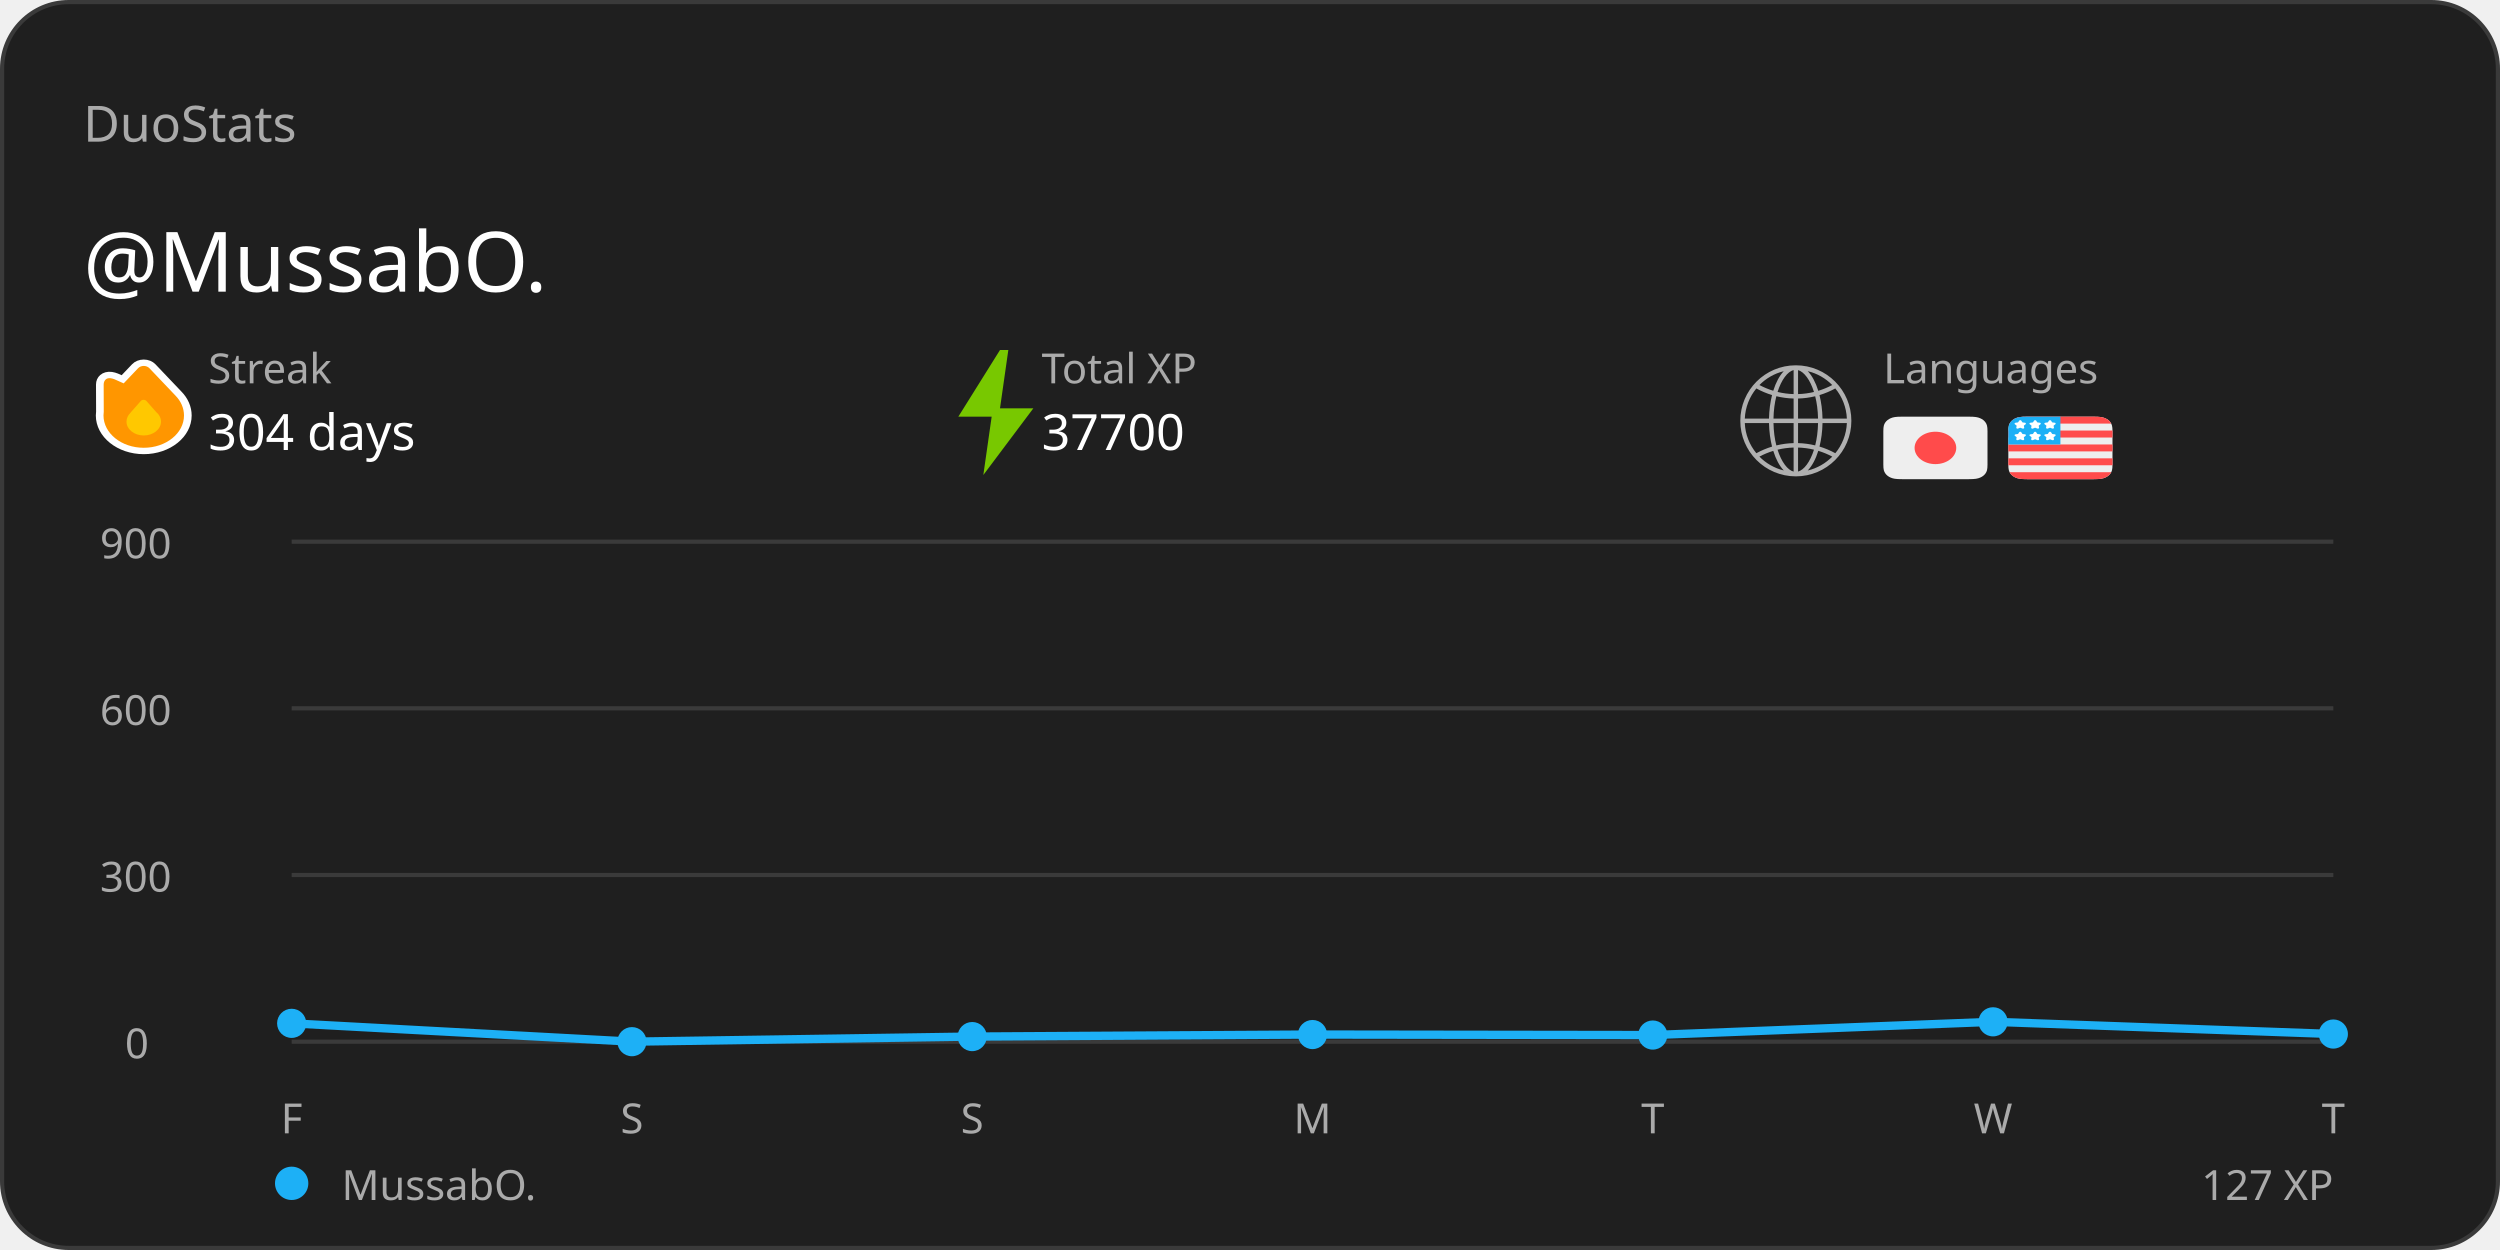
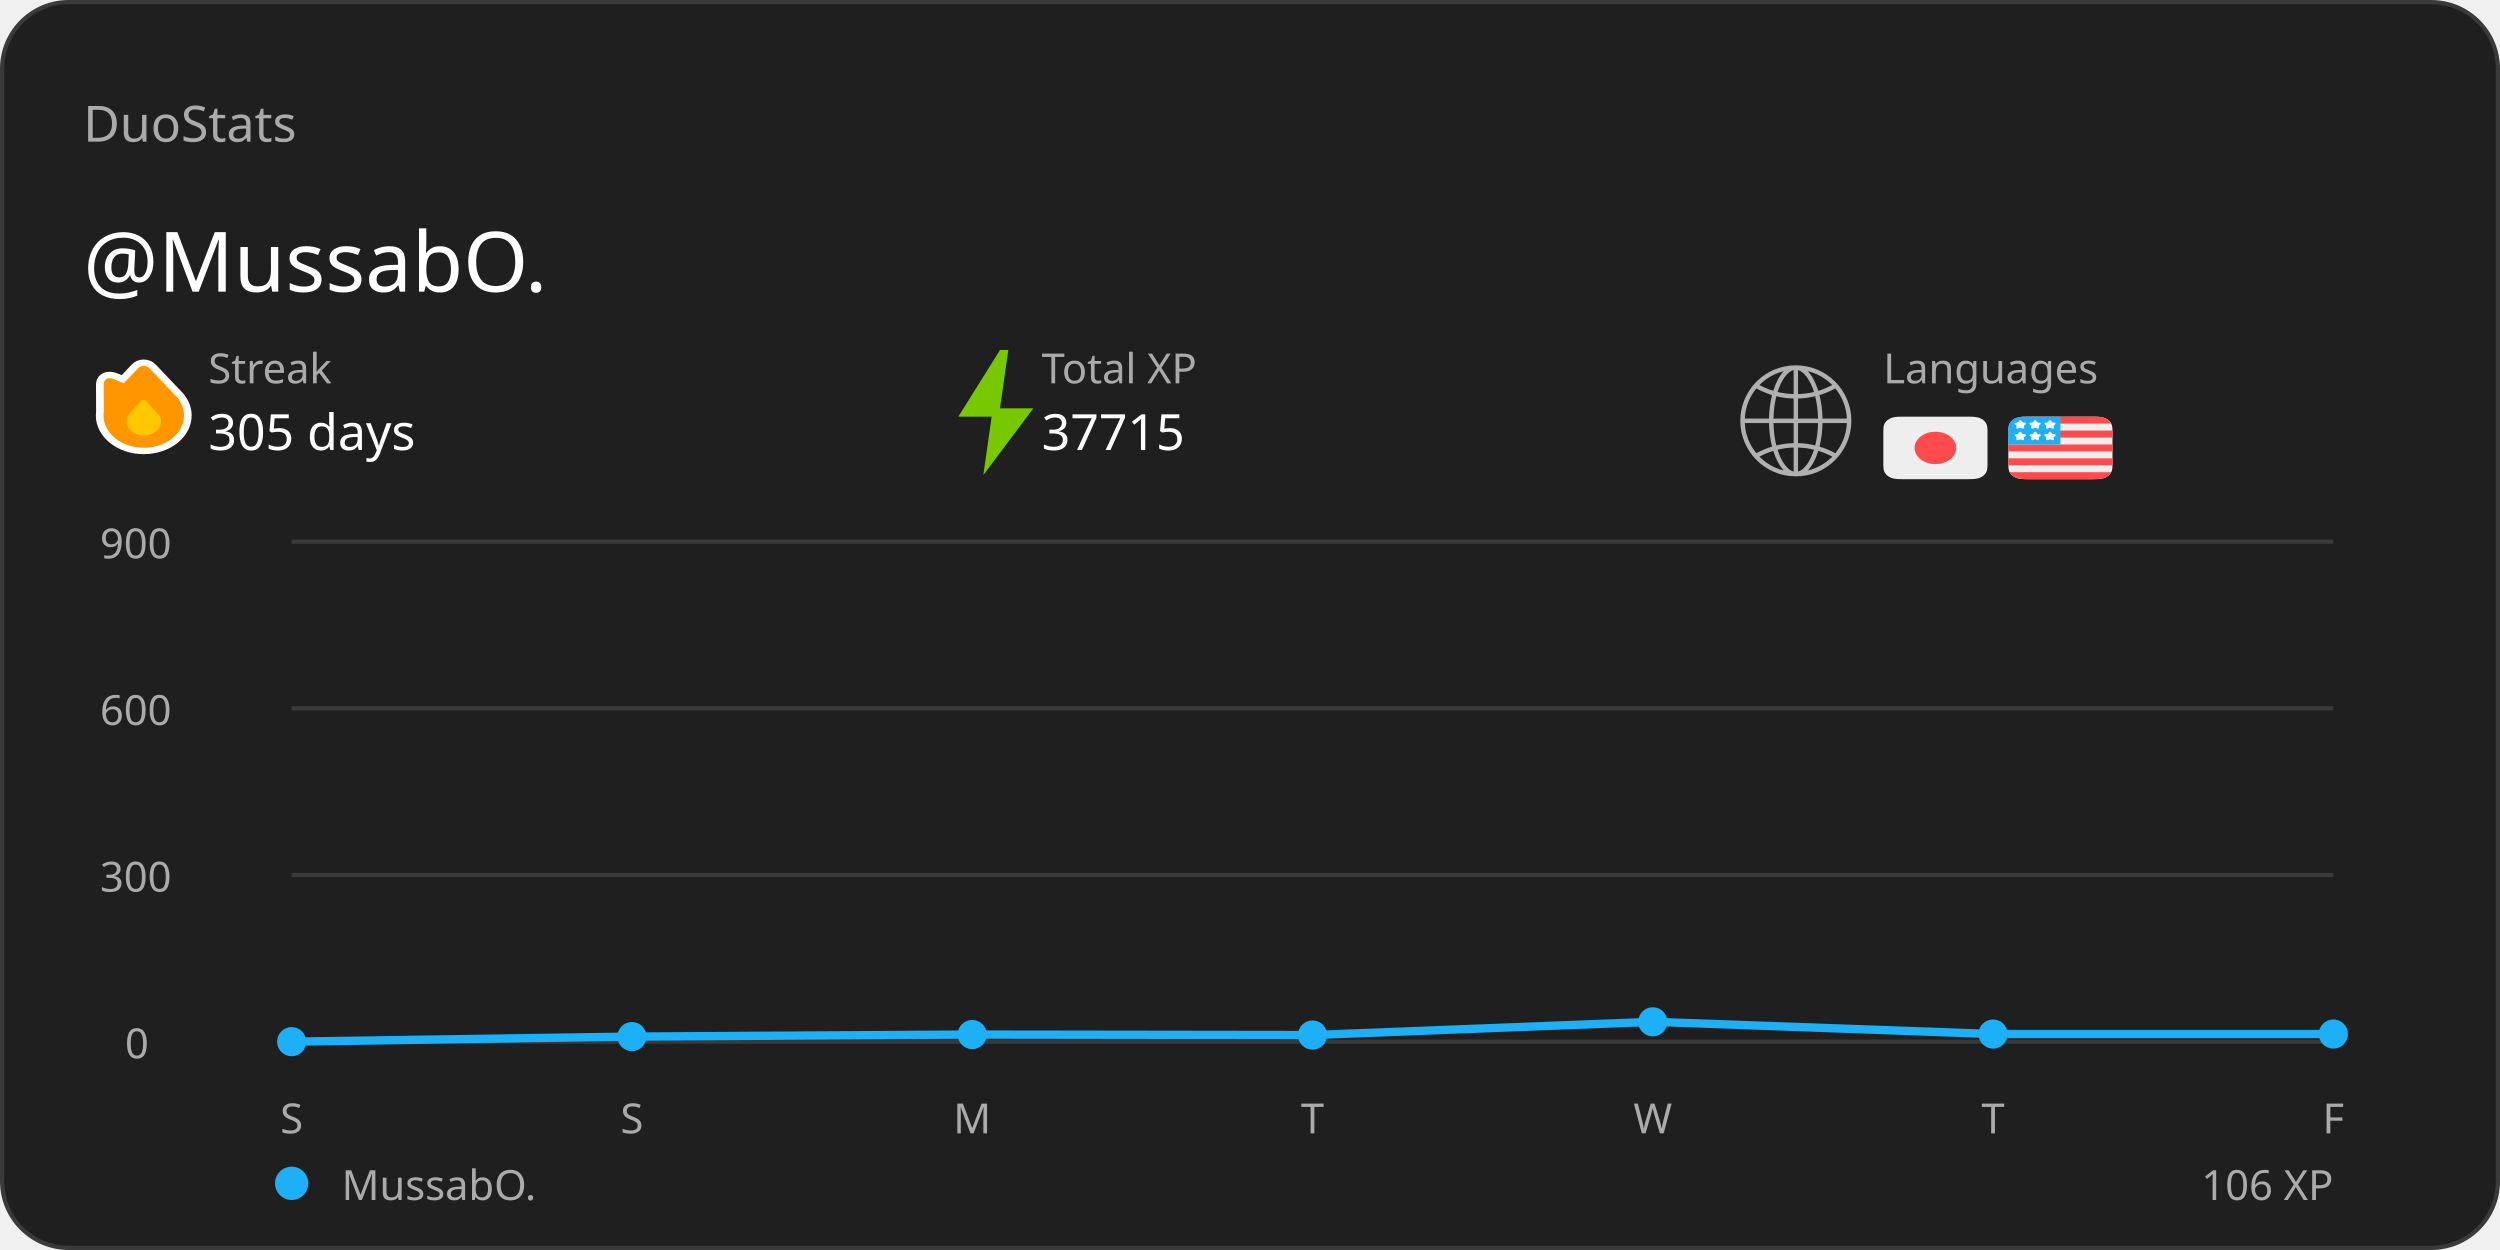
<svg xmlns="http://www.w3.org/2000/svg" width="600" height="300" viewBox="0 0 600 300">
  <rect x="0.5" y="0.5" width="599" height="299" rx="16" fill="#1F1F1F" stroke="#3A3A3A" />
  <text x="20" y="34" fill="#AAAAAA" font-size="12" font-family="DIN Round Pro, system-ui, sans-serif">DuoStats</text>
  <text x="20" y="70" fill="#FFFFFF" font-size="20" font-family="DIN Round Pro, system-ui, sans-serif">@MussabO.</text>
  <g transform="translate(23, 86) scale(0.92, 0.7666667)">
    <g id="Page-1" stroke="none" stroke-width="1" fill="none" fill-rule="evenodd">
      <g id="streak" transform="translate(1, 1)" fill-rule="nonzero">
        <g id="Group" fill="#FF9600" stroke="#FFFFFF" stroke-width="2">
          <path d="M0.068,15.675 L0.044,7.216 C0.039,5.334 1.25,3.942 3.056,4.246 C3.413,4.306 3.998,4.491 4.306,4.656 L5.997,5.561 L9.247,1.464 C9.793,0.776 10.622,0.376 11.5,0.376 C12.378,0.376 13.207,0.776 13.753,1.464 L20.523,10 C22.123,11.939 22.999,14.375 23,16.889 C23,23.034 17.843,28 11.5,28 C5.157,28 0,23.034 0,16.889 C0,16.481 0.023,16.076 0.068,15.675 Z" id="Path" />
        </g>
        <g id="Group" transform="translate(7, 11)" fill="#FFC800">
          <path d="M1.012,5.077 C1.026,5.04 1.046,5.005 1.069,4.973 L3.719,1.364 C3.893,1.127 4.17,0.987 4.464,0.987 C4.758,0.987 5.035,1.127 5.209,1.364 L7.732,4.8 C8.541,5.595 8.998,6.681 9,7.815 C9,10.208 6.985,12.148 4.5,12.148 C2.015,12.148 0,10.208 0,7.815 C0,6.776 0.38,5.823 1.012,5.077 L1.012,5.077 Z" id="Path" />
        </g>
      </g>
    </g>
  </g>
  <text x="50" y="92" fill="#AAAAAA" font-size="10" font-family="DIN Round Pro, system-ui, sans-serif">Streak</text>
-   <text x="50" y="108" fill="#FFFFFF" font-size="12" font-family="DIN Round Pro, system-ui, sans-serif">304 days</text>
+   <text x="50" y="108" fill="#FFFFFF" font-size="12" font-family="DIN Round Pro, system-ui, sans-serif">305 days</text>
  <path d="M240 84 230 100h8l-2 14 12-16h-8l2-14z" fill="#78C800" />
  <text x="250" y="92" fill="#AAAAAA" font-size="10" font-family="DIN Round Pro, system-ui, sans-serif">Total XP</text>
-   <text x="250" y="108" fill="#FFFFFF" font-size="12" font-family="DIN Round Pro, system-ui, sans-serif">37700</text>
+   <text x="250" y="108" fill="#FFFFFF" font-size="12" font-family="DIN Round Pro, system-ui, sans-serif">37715</text>
  <g transform="translate(415, 85) scale(1.0, 1.0)">
    <g id="SVGRepo_bgCarrier" stroke-width="0" />
    <g id="SVGRepo_tracerCarrier" stroke-linecap="round" stroke-linejoin="round" />
    <g id="SVGRepo_iconCarrier">
      <g id="icomoon-ignore"> </g>
      <path d="M16 2.672c-0.004 0-0.007 0-0.011 0-0.002 0-0.003 0-0.005 0-0.005 0-0.010 0.001-0.016 0.001-7.347 0.017-13.296 5.977-13.296 13.327 0 7.348 5.949 13.309 13.296 13.327 0.005 0 0.010 0.001 0.016 0.001 0.002 0 0.004 0 0.005 0 0.004 0 0.008 0 0.011 0 7.36 0 13.328-5.968 13.328-13.328s-5.968-13.328-13.328-13.328zM16.533 10.648c1.413-0.039 2.788-0.225 4.112-0.548 0.399 1.571 0.647 3.382 0.686 5.367h-4.798v-4.819zM16.533 9.582v-5.759c1.437 0.398 2.893 2.314 3.821 5.252-1.231 0.297-2.509 0.47-3.821 0.507zM15.467 3.81v5.772c-1.323-0.037-2.611-0.213-3.852-0.515 0.936-2.956 2.405-4.879 3.852-5.256zM15.467 10.647v4.82h-4.831c0.039-1.988 0.287-3.801 0.687-5.373 1.334 0.326 2.72 0.515 4.144 0.553zM9.563 15.467h-5.811c0.118-2.741 1.139-5.252 2.773-7.241 1.187 0.654 2.446 1.189 3.766 1.589-0.431 1.7-0.689 3.617-0.728 5.652zM9.563 16.533c0.039 2.034 0.297 3.951 0.728 5.651-1.319 0.401-2.579 0.936-3.766 1.59-1.635-1.989-2.656-4.5-2.773-7.241h5.811zM10.636 16.533h4.831v4.814c-1.424 0.038-2.81 0.228-4.145 0.555-0.399-1.571-0.647-3.383-0.686-5.369zM15.467 22.412v5.778c-1.448-0.378-2.919-2.303-3.854-5.263 1.241-0.302 2.53-0.478 3.854-0.515zM16.533 28.178v-5.765c1.313 0.038 2.591 0.211 3.822 0.508-0.928 2.941-2.384 4.86-3.822 5.257zM16.533 21.347v-4.814h4.798c-0.039 1.983-0.286 3.791-0.684 5.361-1.325-0.323-2.7-0.51-4.113-0.548zM22.404 16.533h5.845c-0.118 2.741-1.138 5.251-2.773 7.24-1.197-0.658-2.467-1.197-3.797-1.599 0.43-1.698 0.687-3.611 0.726-5.64zM22.404 15.467c-0.039-2.033-0.297-3.946-0.727-5.646 1.33-0.402 2.599-0.94 3.795-1.598 1.636 1.989 2.658 4.501 2.776 7.244h-5.845zM24.738 7.409c-1.061 0.564-2.18 1.031-3.35 1.385-0.623-2.005-1.498-3.642-2.533-4.717 2.27 0.545 4.297 1.719 5.883 3.332zM13.103 4.087c-1.029 1.073-1.9 2.702-2.521 4.697-1.158-0.353-2.268-0.815-3.319-1.375 1.575-1.602 3.587-2.774 5.84-3.322zM7.259 24.587c1.052-0.561 2.163-1.024 3.322-1.377 0.621 1.997 1.492 3.629 2.522 4.702-2.255-0.549-4.268-1.721-5.844-3.326zM18.855 27.922c1.036-1.075 1.911-2.712 2.535-4.721 1.17 0.355 2.29 0.82 3.351 1.387-1.586 1.614-3.614 2.791-5.886 3.334z" fill="#b0b0b0"> </path>
    </g>
  </g>
  <text x="452" y="92" fill="#AAAAAA" font-size="10" font-family="DIN Round Pro, system-ui, sans-serif">Languages</text>
  <g transform="translate(452, 100) scale(0.3571429, 0.2777778)">
    <g clip-path="url(#clip0_129_1008)">
      <path fill-rule="evenodd" clip-rule="evenodd" d="M12.563 0H57.437C61.805 0 63.389 0.455 64.987 1.309C66.584 2.163 67.837 3.416 68.691 5.013C69.545 6.61 70 8.195 70 12.563V41.437C70 45.805 69.545 47.389 68.691 48.986C67.837 50.584 66.584 51.837 64.987 52.691C63.389 53.545 61.805 54 57.437 54H12.563C8.195 54 6.61 53.545 5.013 52.691C3.416 51.837 2.163 50.584 1.309 48.986C0.455 47.389 0 45.805 0 41.437V12.563C0 8.195 0.455 6.61 1.309 5.013C2.163 3.416 3.416 2.163 5.013 1.309C6.61 0.455 8.195 0 12.563 0Z" fill="#EEEEEE" />
      <path d="M35 41C42.732 41 49 34.732 49 27C49 19.268 42.732 13 35 13C27.268 13 21 19.268 21 27C21 34.732 27.268 41 35 41Z" fill="#FF4B4B" />
    </g>
    <defs>
      <clipPath id="clip0_129_1008">
        <rect width="70" height="54" fill="white" />
      </clipPath>
    </defs>
  </g>
  <g transform="translate(482, 100) scale(0.3571429, 0.2777778)">
    <g clip-path="url(#clip0_129_593)">
      <path fill-rule="evenodd" clip-rule="evenodd" d="M12.563 0H57.437C61.805 0 63.389 0.455 64.987 1.309C66.584 2.163 67.837 3.416 68.691 5.013C69.545 6.61 70 8.195 70 12.563V41.437C70 45.805 69.545 47.389 68.691 48.986C67.837 50.584 66.584 51.837 64.987 52.691C63.389 53.545 61.805 54 57.437 54H12.563C8.195 54 6.61 53.545 5.013 52.691C3.416 51.837 2.163 50.584 1.309 48.986C0.455 47.389 0 45.805 0 41.437V12.563C0 8.195 0.455 6.61 1.309 5.013C2.163 3.416 3.416 2.163 5.013 1.309C6.61 0.455 8.195 0 12.563 0Z" fill="#EEEEEE" />
      <path fill-rule="evenodd" clip-rule="evenodd" d="M12.563 0H57.437C61.805 0 63.389 0.455 64.987 1.309C66.584 2.163 67.837 3.416 68.691 5.013C68.863 5.335 69.019 5.656 69.158 6H0.842C0.981 5.656 1.137 5.335 1.309 5.013C2.163 3.416 3.416 2.163 5.013 1.309C6.61 0.455 8.195 0 12.563 0Z" fill="#FF4B4B" />
      <path fill-rule="evenodd" clip-rule="evenodd" d="M69.997 12C69.999 12.182 70 12.37 70 12.563V18H0V12.563C0 12.37 0.001 12.182 0.003 12H69.997Z" fill="#FF4B4B" />
      <path fill-rule="evenodd" clip-rule="evenodd" d="M70 24V30H0V24H70Z" fill="#FF4B4B" />
      <path fill-rule="evenodd" clip-rule="evenodd" d="M70 41.437C70 41.63 69.999 41.818 69.997 42H0.003C0.001 41.818 0 41.63 0 41.437V36H70V41.437Z" fill="#FF4B4B" />
      <path fill-rule="evenodd" clip-rule="evenodd" d="M69.158 48C69.019 48.344 68.863 48.665 68.691 48.986C67.837 50.584 66.584 51.837 64.987 52.691C63.389 53.545 61.805 54 57.437 54H12.563C8.195 54 6.61 53.545 5.013 52.691C3.416 51.837 2.163 50.584 1.309 48.986C1.137 48.665 0.981 48.344 0.842 48H69.158Z" fill="#FF4B4B" />
      <path fill-rule="evenodd" clip-rule="evenodd" d="M12.563 0H35V24H0V12.563C0 8.195 0.455 6.61 1.309 5.013C2.163 3.416 3.416 2.163 5.013 1.309C6.61 0.455 8.195 0 12.563 0Z" fill="#1CB0F6" />
      <path d="M27.806 9.602L26.531 10.273C26.13 10.483 25.635 10.329 25.424 9.929C25.341 9.769 25.312 9.586 25.342 9.409L25.586 7.988C25.609 7.853 25.564 7.715 25.466 7.62L24.434 6.614C24.11 6.298 24.103 5.779 24.419 5.455C24.545 5.326 24.71 5.242 24.888 5.216L26.314 5.009C26.45 4.989 26.567 4.904 26.628 4.781L27.266 3.489C27.466 3.083 27.957 2.916 28.363 3.117C28.525 3.196 28.655 3.327 28.735 3.489L29.373 4.781C29.434 4.904 29.551 4.989 29.687 5.009L31.113 5.216C31.561 5.281 31.871 5.697 31.806 6.145C31.78 6.323 31.696 6.488 31.567 6.614L30.535 7.62C30.437 7.715 30.392 7.853 30.415 7.988L30.659 9.409C30.735 9.855 30.436 10.278 29.99 10.355C29.812 10.385 29.629 10.356 29.47 10.273L28.194 9.602C28.073 9.538 27.928 9.538 27.806 9.602Z" fill="white" />
      <path d="M27.806 19.602L26.531 20.273C26.13 20.483 25.635 20.329 25.424 19.929C25.341 19.769 25.312 19.587 25.342 19.409L25.586 17.988C25.609 17.853 25.564 17.715 25.466 17.62L24.434 16.614C24.11 16.298 24.103 15.779 24.419 15.455C24.545 15.326 24.71 15.242 24.888 15.216L26.314 15.009C26.45 14.989 26.567 14.904 26.628 14.781L27.266 13.489C27.466 13.083 27.957 12.916 28.363 13.117C28.525 13.196 28.655 13.327 28.735 13.489L29.373 14.781C29.434 14.904 29.551 14.989 29.687 15.009L31.113 15.216C31.561 15.281 31.871 15.697 31.806 16.145C31.78 16.323 31.696 16.488 31.567 16.614L30.535 17.62C30.437 17.715 30.392 17.853 30.415 17.988L30.659 19.409C30.735 19.855 30.436 20.278 29.99 20.355C29.812 20.385 29.629 20.356 29.47 20.273L28.194 19.602C28.073 19.538 27.928 19.538 27.806 19.602Z" fill="white" />
      <path d="M17.806 9.602L16.531 10.273C16.13 10.483 15.635 10.329 15.425 9.929C15.341 9.769 15.312 9.586 15.342 9.409L15.586 7.988C15.609 7.853 15.564 7.715 15.466 7.62L14.434 6.614C14.11 6.298 14.103 5.779 14.419 5.455C14.545 5.326 14.71 5.242 14.888 5.216L16.314 5.009C16.45 4.989 16.567 4.904 16.628 4.781L17.266 3.489C17.466 3.083 17.957 2.916 18.363 3.117C18.525 3.196 18.655 3.327 18.735 3.489L19.373 4.781C19.434 4.904 19.551 4.989 19.687 5.009L21.113 5.216C21.561 5.281 21.871 5.697 21.806 6.145C21.78 6.323 21.696 6.488 21.567 6.614L20.535 7.62C20.437 7.715 20.392 7.853 20.415 7.988L20.659 9.409C20.735 9.855 20.436 10.278 19.99 10.355C19.812 10.385 19.629 10.356 19.47 10.273L18.194 9.602C18.073 9.538 17.928 9.538 17.806 9.602Z" fill="white" />
      <path d="M17.806 19.602L16.531 20.273C16.13 20.483 15.635 20.329 15.425 19.929C15.341 19.769 15.312 19.587 15.342 19.409L15.586 17.988C15.609 17.853 15.564 17.715 15.466 17.62L14.434 16.614C14.11 16.298 14.103 15.779 14.419 15.455C14.545 15.326 14.71 15.242 14.888 15.216L16.314 15.009C16.45 14.989 16.567 14.904 16.628 14.781L17.266 13.489C17.466 13.083 17.957 12.916 18.363 13.117C18.525 13.196 18.655 13.327 18.735 13.489L19.373 14.781C19.434 14.904 19.551 14.989 19.687 15.009L21.113 15.216C21.561 15.281 21.871 15.697 21.806 16.145C21.78 16.323 21.696 16.488 21.567 16.614L20.535 17.62C20.437 17.715 20.392 17.853 20.415 17.988L20.659 19.409C20.735 19.855 20.436 20.278 19.99 20.355C19.812 20.385 19.629 20.356 19.47 20.273L18.194 19.602C18.073 19.538 17.928 19.538 17.806 19.602Z" fill="white" />
      <path d="M7.807 9.602L6.531 10.273C6.13 10.483 5.635 10.329 5.424 9.929C5.341 9.769 5.312 9.586 5.342 9.409L5.586 7.988C5.609 7.853 5.564 7.715 5.466 7.62L4.434 6.614C4.11 6.298 4.103 5.779 4.419 5.455C4.545 5.326 4.71 5.242 4.888 5.216L6.314 5.009C6.45 4.989 6.567 4.904 6.628 4.781L7.266 3.489C7.466 3.083 7.957 2.916 8.363 3.117C8.525 3.196 8.655 3.327 8.735 3.489L9.373 4.781C9.434 4.904 9.551 4.989 9.687 5.009L11.113 5.216C11.561 5.281 11.871 5.697 11.806 6.145C11.78 6.323 11.696 6.488 11.567 6.614L10.535 7.62C10.437 7.715 10.392 7.853 10.415 7.988L10.659 9.409C10.735 9.855 10.436 10.278 9.99 10.355C9.812 10.385 9.629 10.356 9.47 10.273L8.194 9.602C8.073 9.538 7.928 9.538 7.807 9.602Z" fill="white" />
      <path d="M7.807 19.602L6.531 20.273C6.13 20.483 5.635 20.329 5.424 19.929C5.341 19.769 5.312 19.587 5.342 19.409L5.586 17.988C5.609 17.853 5.564 17.715 5.466 17.62L4.434 16.614C4.11 16.298 4.103 15.779 4.419 15.455C4.545 15.326 4.71 15.242 4.888 15.216L6.314 15.009C6.45 14.989 6.567 14.904 6.628 14.781L7.266 13.489C7.466 13.083 7.957 12.916 8.363 13.117C8.525 13.196 8.655 13.327 8.735 13.489L9.373 14.781C9.434 14.904 9.551 14.989 9.687 15.009L11.113 15.216C11.561 15.281 11.871 15.697 11.806 16.145C11.78 16.323 11.696 16.488 11.567 16.614L10.535 17.62C10.437 17.715 10.392 17.853 10.415 17.988L10.659 19.409C10.735 19.855 10.436 20.278 9.99 20.355C9.812 20.385 9.629 20.356 9.47 20.273L8.194 19.602C8.073 19.538 7.928 19.538 7.807 19.602Z" fill="white" />
    </g>
    <defs>
      <clipPath id="clip0_129_593">
        <rect width="70" height="54" fill="white" />
      </clipPath>
    </defs>
  </g>
  <g stroke="#3A3A3A" stroke-width="1">
    <line x1="70" y1="250" x2="560" y2="250" />
    <line x1="70" y1="210" x2="560" y2="210" />
    <line x1="70" y1="170" x2="560" y2="170" />
    <line x1="70" y1="130" x2="560" y2="130" />
  </g>
  <g fill="#AAAAAA" font-size="10" font-family="DIN Round Pro, system-ui, sans-serif">
    <text x="30" y="254">0</text>
    <text x="24" y="214">300</text>
    <text x="24" y="174">600</text>
    <text x="24" y="134">900</text>
  </g>
-   <polyline points="70.0,245.6 151.667,250.0 233.333,248.778 315.0,248.289 396.667,248.411 478.333,245.233 560.0,248.167" fill="none" stroke="#1DB0F6" stroke-width="2" stroke-linecap="round" stroke-linejoin="round" />
-   <circle cx="70.0" cy="245.6" r="3.5" fill="#1DB0F6" />
-   <circle cx="151.667" cy="250.0" r="3.5" fill="#1DB0F6" />
-   <circle cx="233.333" cy="248.778" r="3.5" fill="#1DB0F6" />
-   <circle cx="315.0" cy="248.289" r="3.5" fill="#1DB0F6" />
-   <circle cx="396.667" cy="248.411" r="3.5" fill="#1DB0F6" />
-   <circle cx="478.333" cy="245.233" r="3.5" fill="#1DB0F6" />
+   <polyline points="70.0,250.0 151.667,248.778 233.333,248.289 315.0,248.411 396.667,245.233 478.333,248.167 560.0,248.167" fill="none" stroke="#1DB0F6" stroke-width="2" stroke-linecap="round" stroke-linejoin="round" />
+   <circle cx="70.0" cy="250.0" r="3.5" fill="#1DB0F6" />
+   <circle cx="151.667" cy="248.778" r="3.5" fill="#1DB0F6" />
+   <circle cx="233.333" cy="248.289" r="3.5" fill="#1DB0F6" />
+   <circle cx="315.0" cy="248.411" r="3.5" fill="#1DB0F6" />
+   <circle cx="396.667" cy="245.233" r="3.5" fill="#1DB0F6" />
+   <circle cx="478.333" cy="248.167" r="3.5" fill="#1DB0F6" />
  <circle cx="560.0" cy="248.167" r="3.5" fill="#1DB0F6" />
-   <text x="70.0" y="272" fill="#AAAAAA" font-size="10" text-anchor="middle" font-family="DIN Round Pro, system-ui, sans-serif">F</text>
+   <text x="70.0" y="272" fill="#AAAAAA" font-size="10" text-anchor="middle" font-family="DIN Round Pro, system-ui, sans-serif">S</text>
  <text x="151.667" y="272" fill="#AAAAAA" font-size="10" text-anchor="middle" font-family="DIN Round Pro, system-ui, sans-serif">S</text>
-   <text x="233.333" y="272" fill="#AAAAAA" font-size="10" text-anchor="middle" font-family="DIN Round Pro, system-ui, sans-serif">S</text>
-   <text x="315.0" y="272" fill="#AAAAAA" font-size="10" text-anchor="middle" font-family="DIN Round Pro, system-ui, sans-serif">M</text>
-   <text x="396.667" y="272" fill="#AAAAAA" font-size="10" text-anchor="middle" font-family="DIN Round Pro, system-ui, sans-serif">T</text>
-   <text x="478.333" y="272" fill="#AAAAAA" font-size="10" text-anchor="middle" font-family="DIN Round Pro, system-ui, sans-serif">W</text>
-   <text x="560.0" y="272" fill="#AAAAAA" font-size="10" text-anchor="middle" font-family="DIN Round Pro, system-ui, sans-serif">T</text>
+   <text x="233.333" y="272" fill="#AAAAAA" font-size="10" text-anchor="middle" font-family="DIN Round Pro, system-ui, sans-serif">M</text>
+   <text x="315.0" y="272" fill="#AAAAAA" font-size="10" text-anchor="middle" font-family="DIN Round Pro, system-ui, sans-serif">T</text>
+   <text x="396.667" y="272" fill="#AAAAAA" font-size="10" text-anchor="middle" font-family="DIN Round Pro, system-ui, sans-serif">W</text>
+   <text x="478.333" y="272" fill="#AAAAAA" font-size="10" text-anchor="middle" font-family="DIN Round Pro, system-ui, sans-serif">T</text>
+   <text x="560.0" y="272" fill="#AAAAAA" font-size="10" text-anchor="middle" font-family="DIN Round Pro, system-ui, sans-serif">F</text>
  <circle cx="70" cy="284" r="4" fill="#1DB0F6" />
  <text x="82" y="288" fill="#AAAAAA" font-size="10" font-family="DIN Round Pro, system-ui, sans-serif">MussabO.</text>
-   <text x="560" y="288" fill="#AAAAAA" font-size="10" text-anchor="end" font-family="DIN Round Pro, system-ui, sans-serif">127 XP</text>
+   <text x="560" y="288" fill="#AAAAAA" font-size="10" text-anchor="end" font-family="DIN Round Pro, system-ui, sans-serif">106 XP</text>
</svg>
